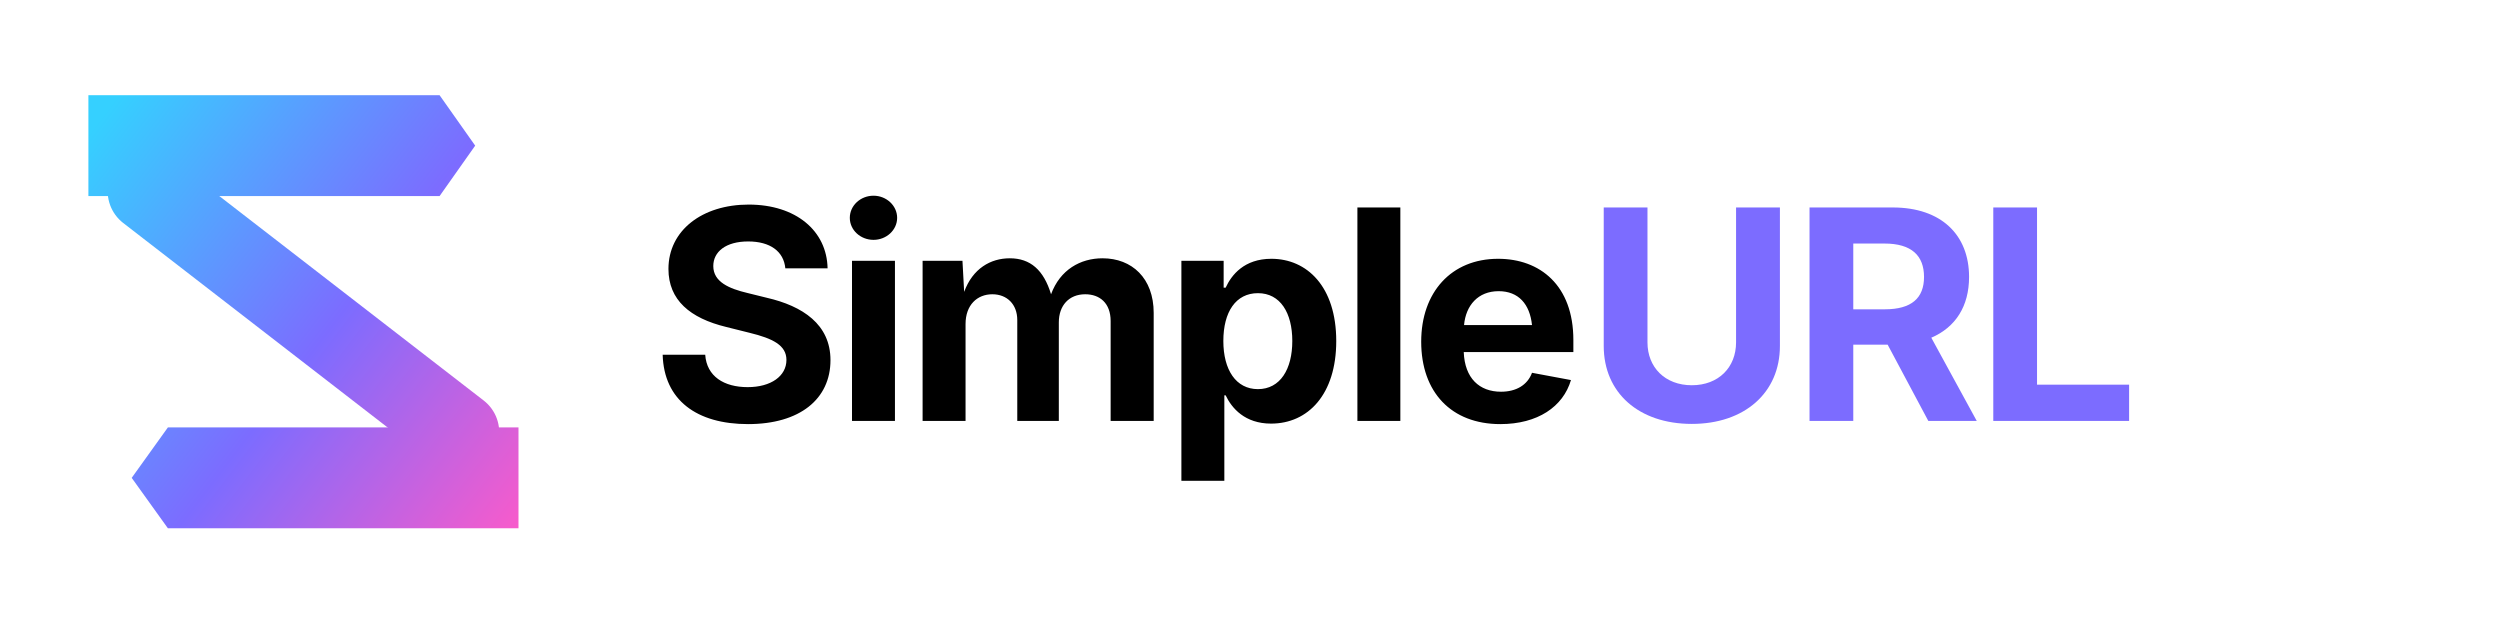
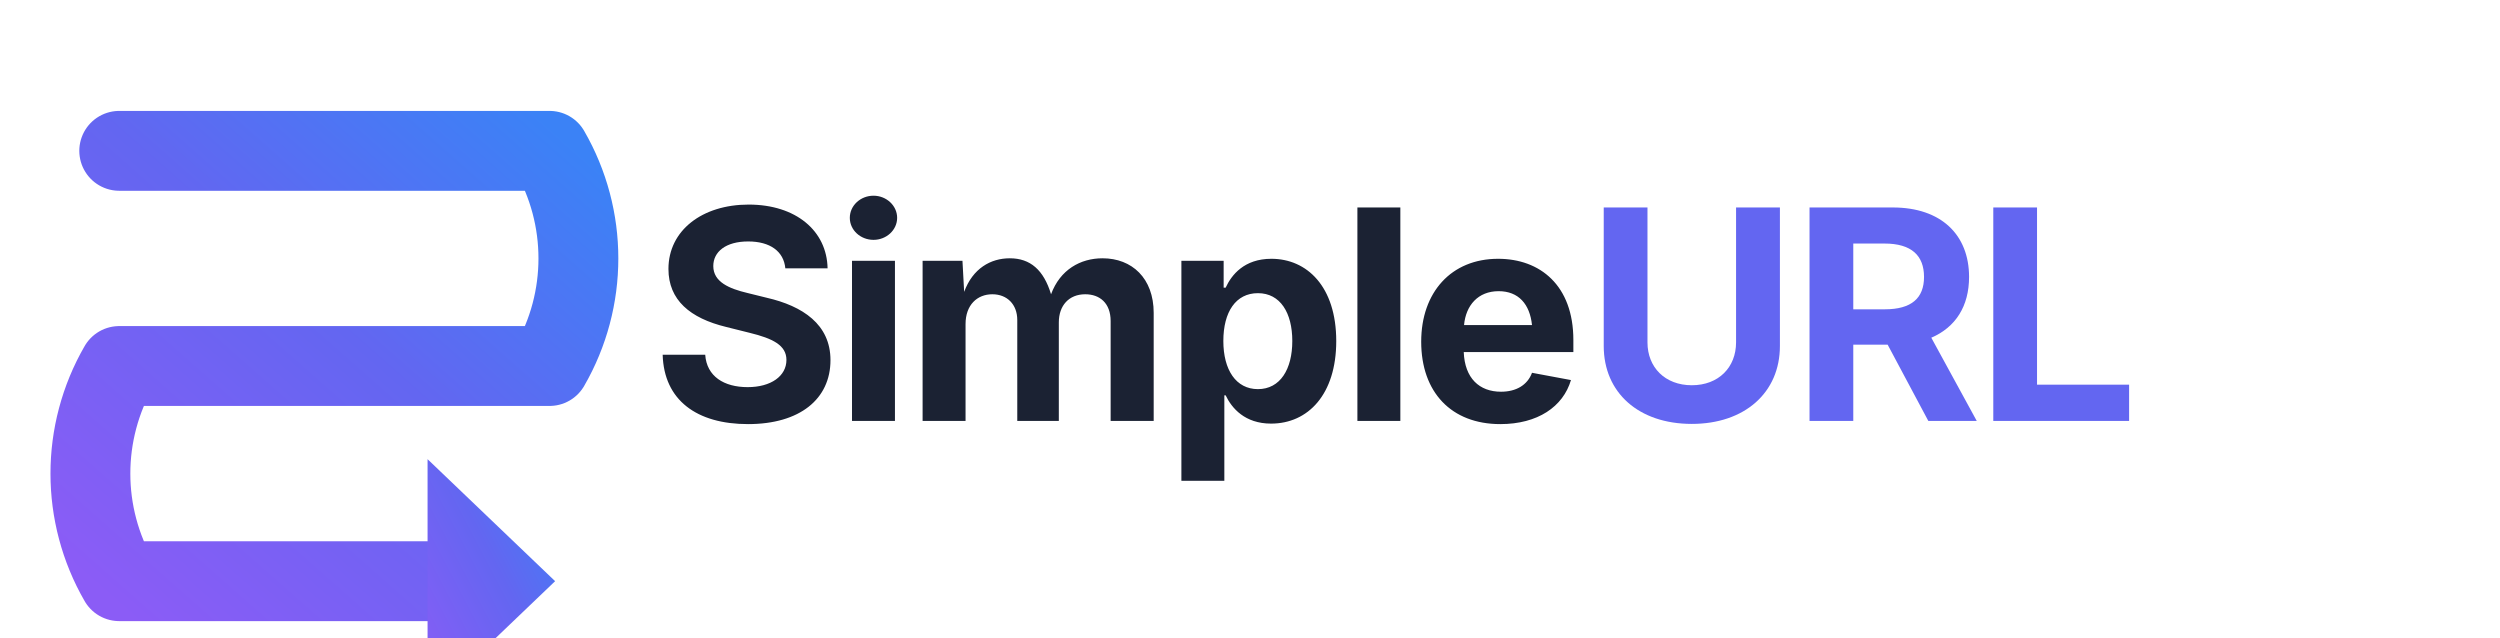
<svg xmlns="http://www.w3.org/2000/svg" viewBox="0 0 392 100" width="392" height="100" role="img" aria-label="SimpleURL">
  <defs>
-     <linearGradient id="g" x1="15.0" y1="24.0" x2="95.0" y2="85.0" gradientUnits="userSpaceOnUse">
-       <stop offset="0" stop-color="#35d0ff" />
-       <stop offset="0.52" stop-color="#7c6cff" />
-       <stop offset="1" stop-color="#ff5ac8" />
+     <linearGradient id="g" x1="0" y1="1" x2="1" y2="0" gradientUnits="objectBoundingBox">
+       <stop offset="0" stop-color="#8b5cf6" />
+       <stop offset=".55" stop-color="#6366f1" />
+       <stop offset="1" stop-color="#3b82f6" />
    </linearGradient>
  </defs>
-   <g transform="translate(2 0) scale(0.9302) translate(-5.25 2.55)">
-     <path d="M18.0 13.5H77.2L83.2 22.0L77.2 30.5H18.0Z" fill="url(#g)" />
-     <path d="M90.5 69.5H31.4L25.3 78.0L31.4 86.5H90.5Z" fill="url(#g)" />
-     <path d="M80.5 70.3L28.0 29.7" fill="none" stroke="url(#g)" stroke-width="13.5" stroke-linecap="round" />
+   <g transform="translate(2 0) scale(1.7391) translate(-21.00 -17.00)">
+     <path d="M30.60 30.60 H69.40 A19.40 19.40 0 0 1 69.40 50.00 H30.60 A19.40 19.40 0 0 0 30.60 69.40 H60.40" fill="none" stroke="url(#g)" stroke-width="7.2" stroke-linecap="round" stroke-linejoin="round" />
+     <path d="M58.40 58.40 L58.40 80.40 L69.90 69.40 Z" fill="url(#g)" />
  </g>
-   <text x="102" y="66" font-family="Inter, 'SF Pro Display', -apple-system, 'Segoe UI', 'PingFang SC', system-ui, sans-serif" font-size="46" font-weight="700" letter-spacing="-1.4" fill="currentColor">Simple<tspan fill="#7c6cff">URL</tspan>
+   <text x="102" y="66" font-family="Inter, 'SF Pro Display', -apple-system, 'Segoe UI', 'PingFang SC', system-ui, sans-serif" font-size="46" font-weight="700" letter-spacing="-1.4" fill="#1b2233">Simple<tspan fill="#6366f1">URL</tspan>
  </text>
</svg>
